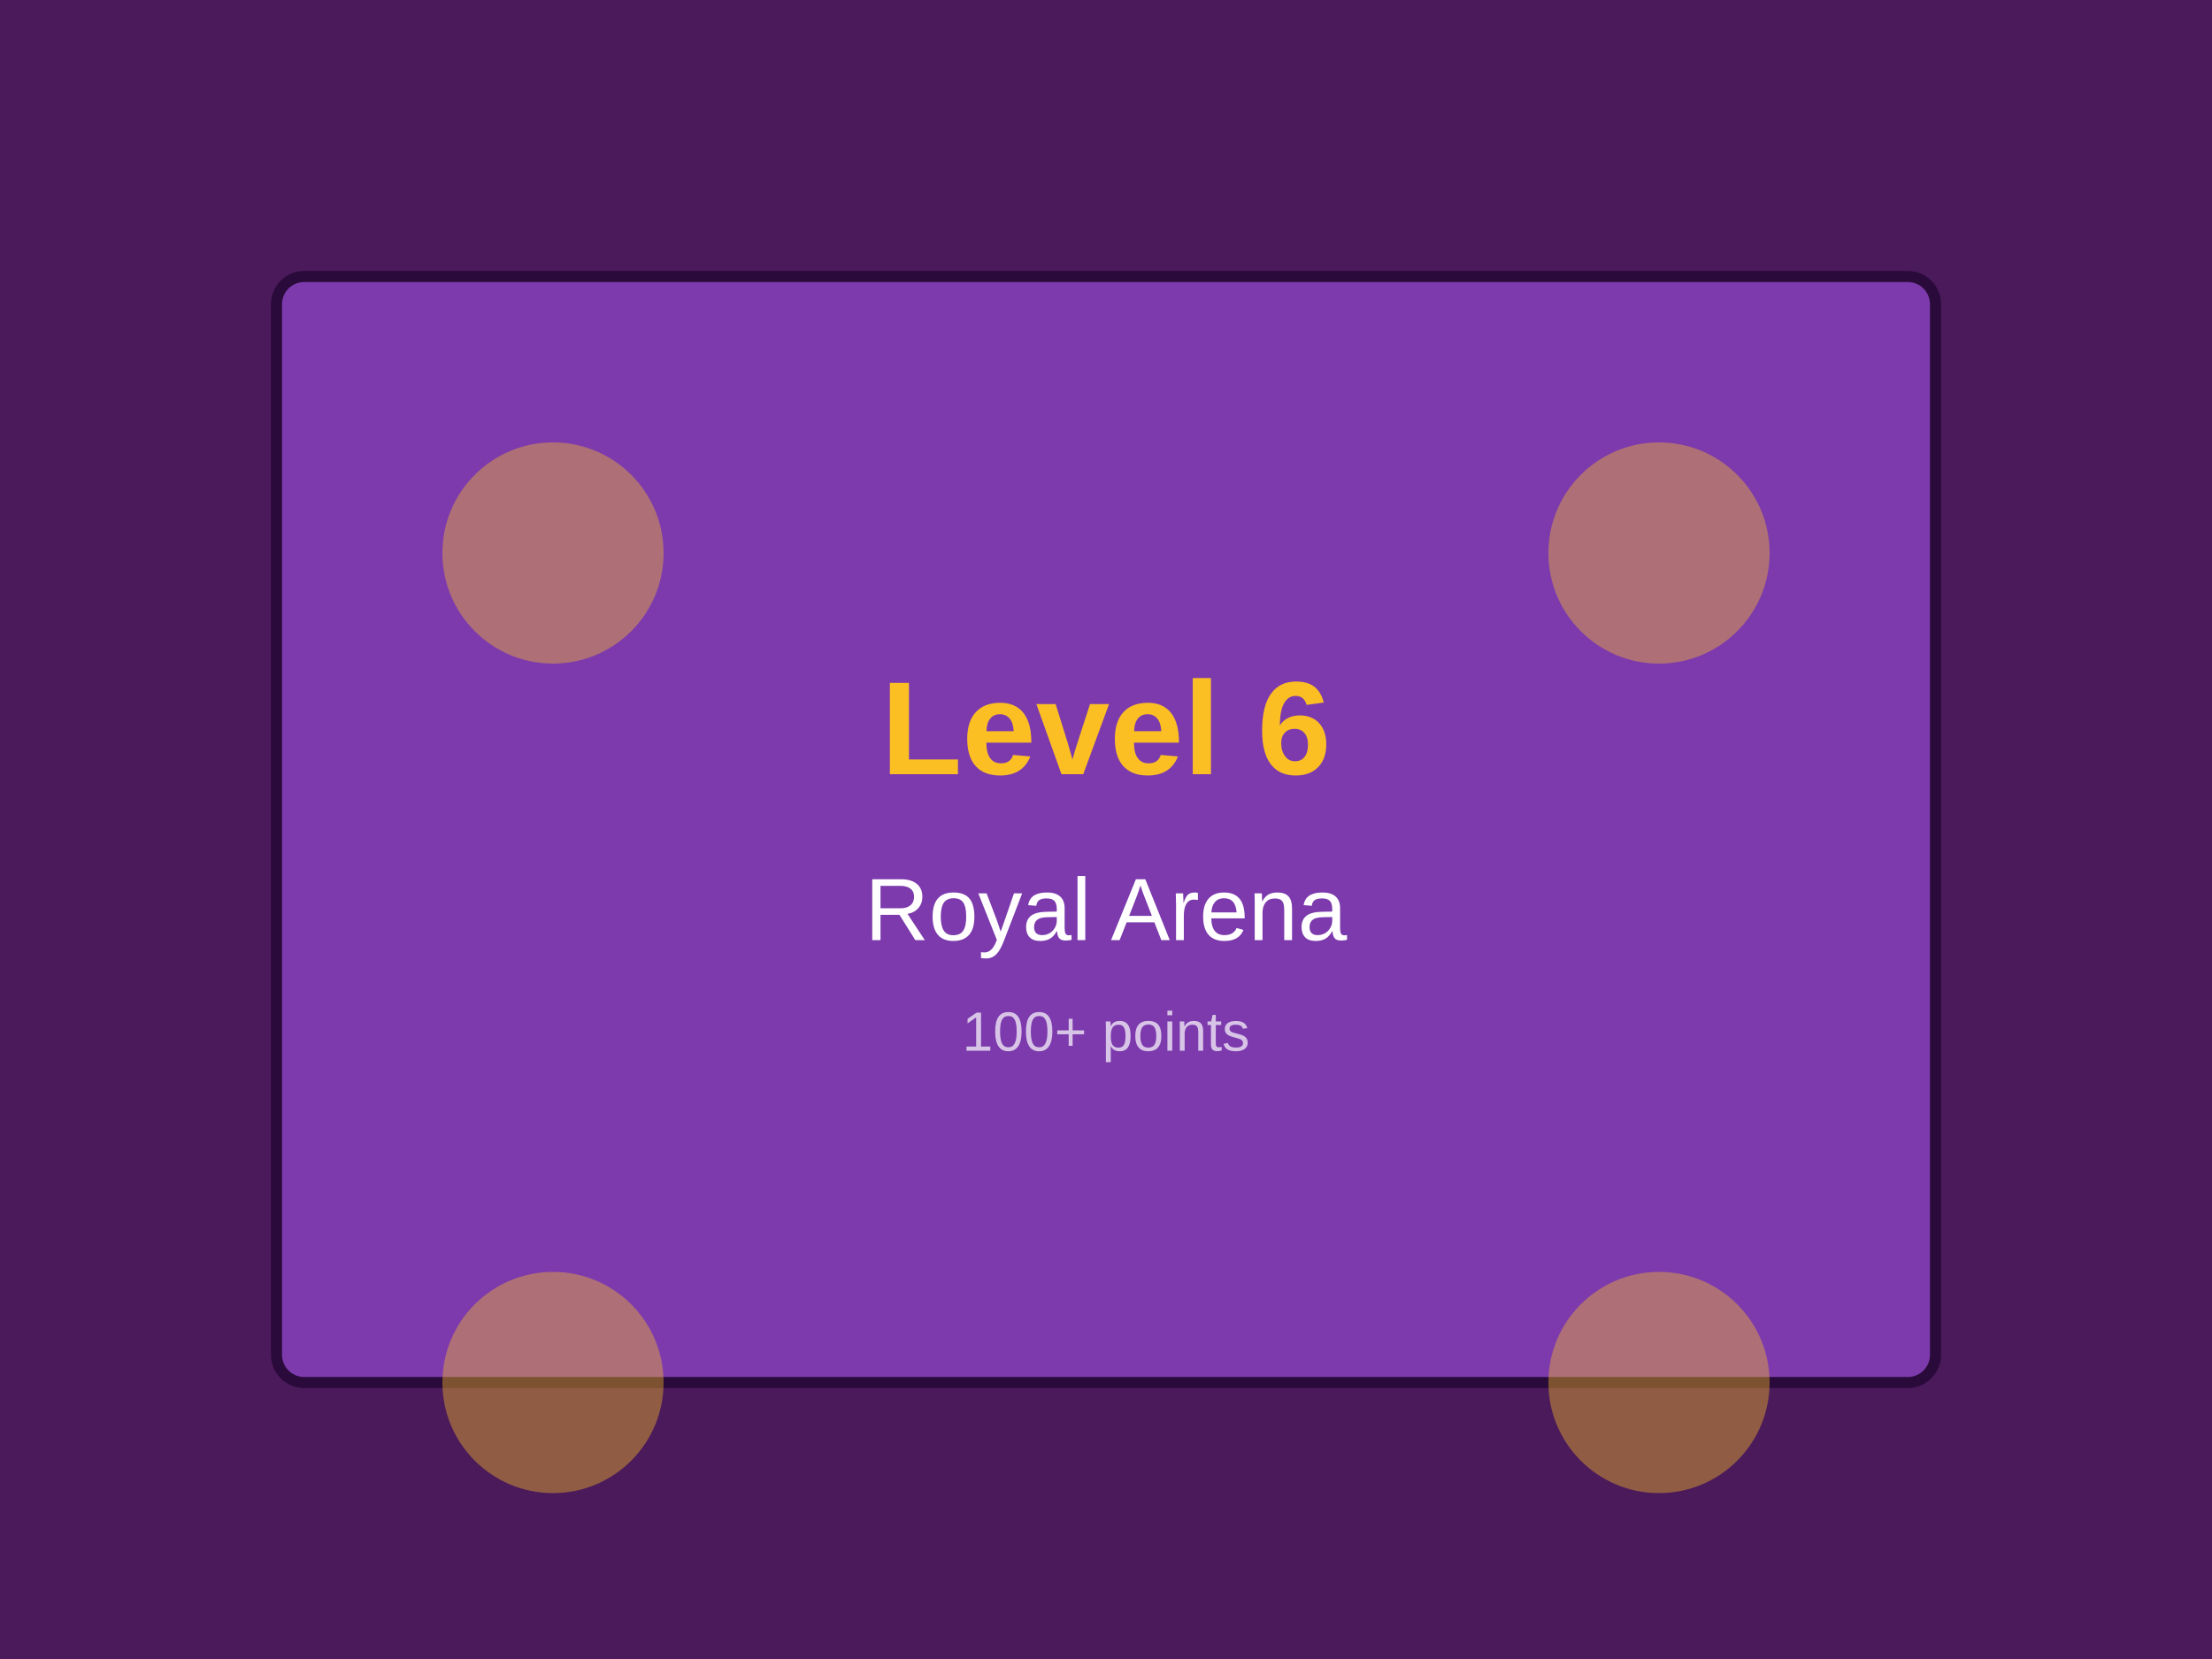
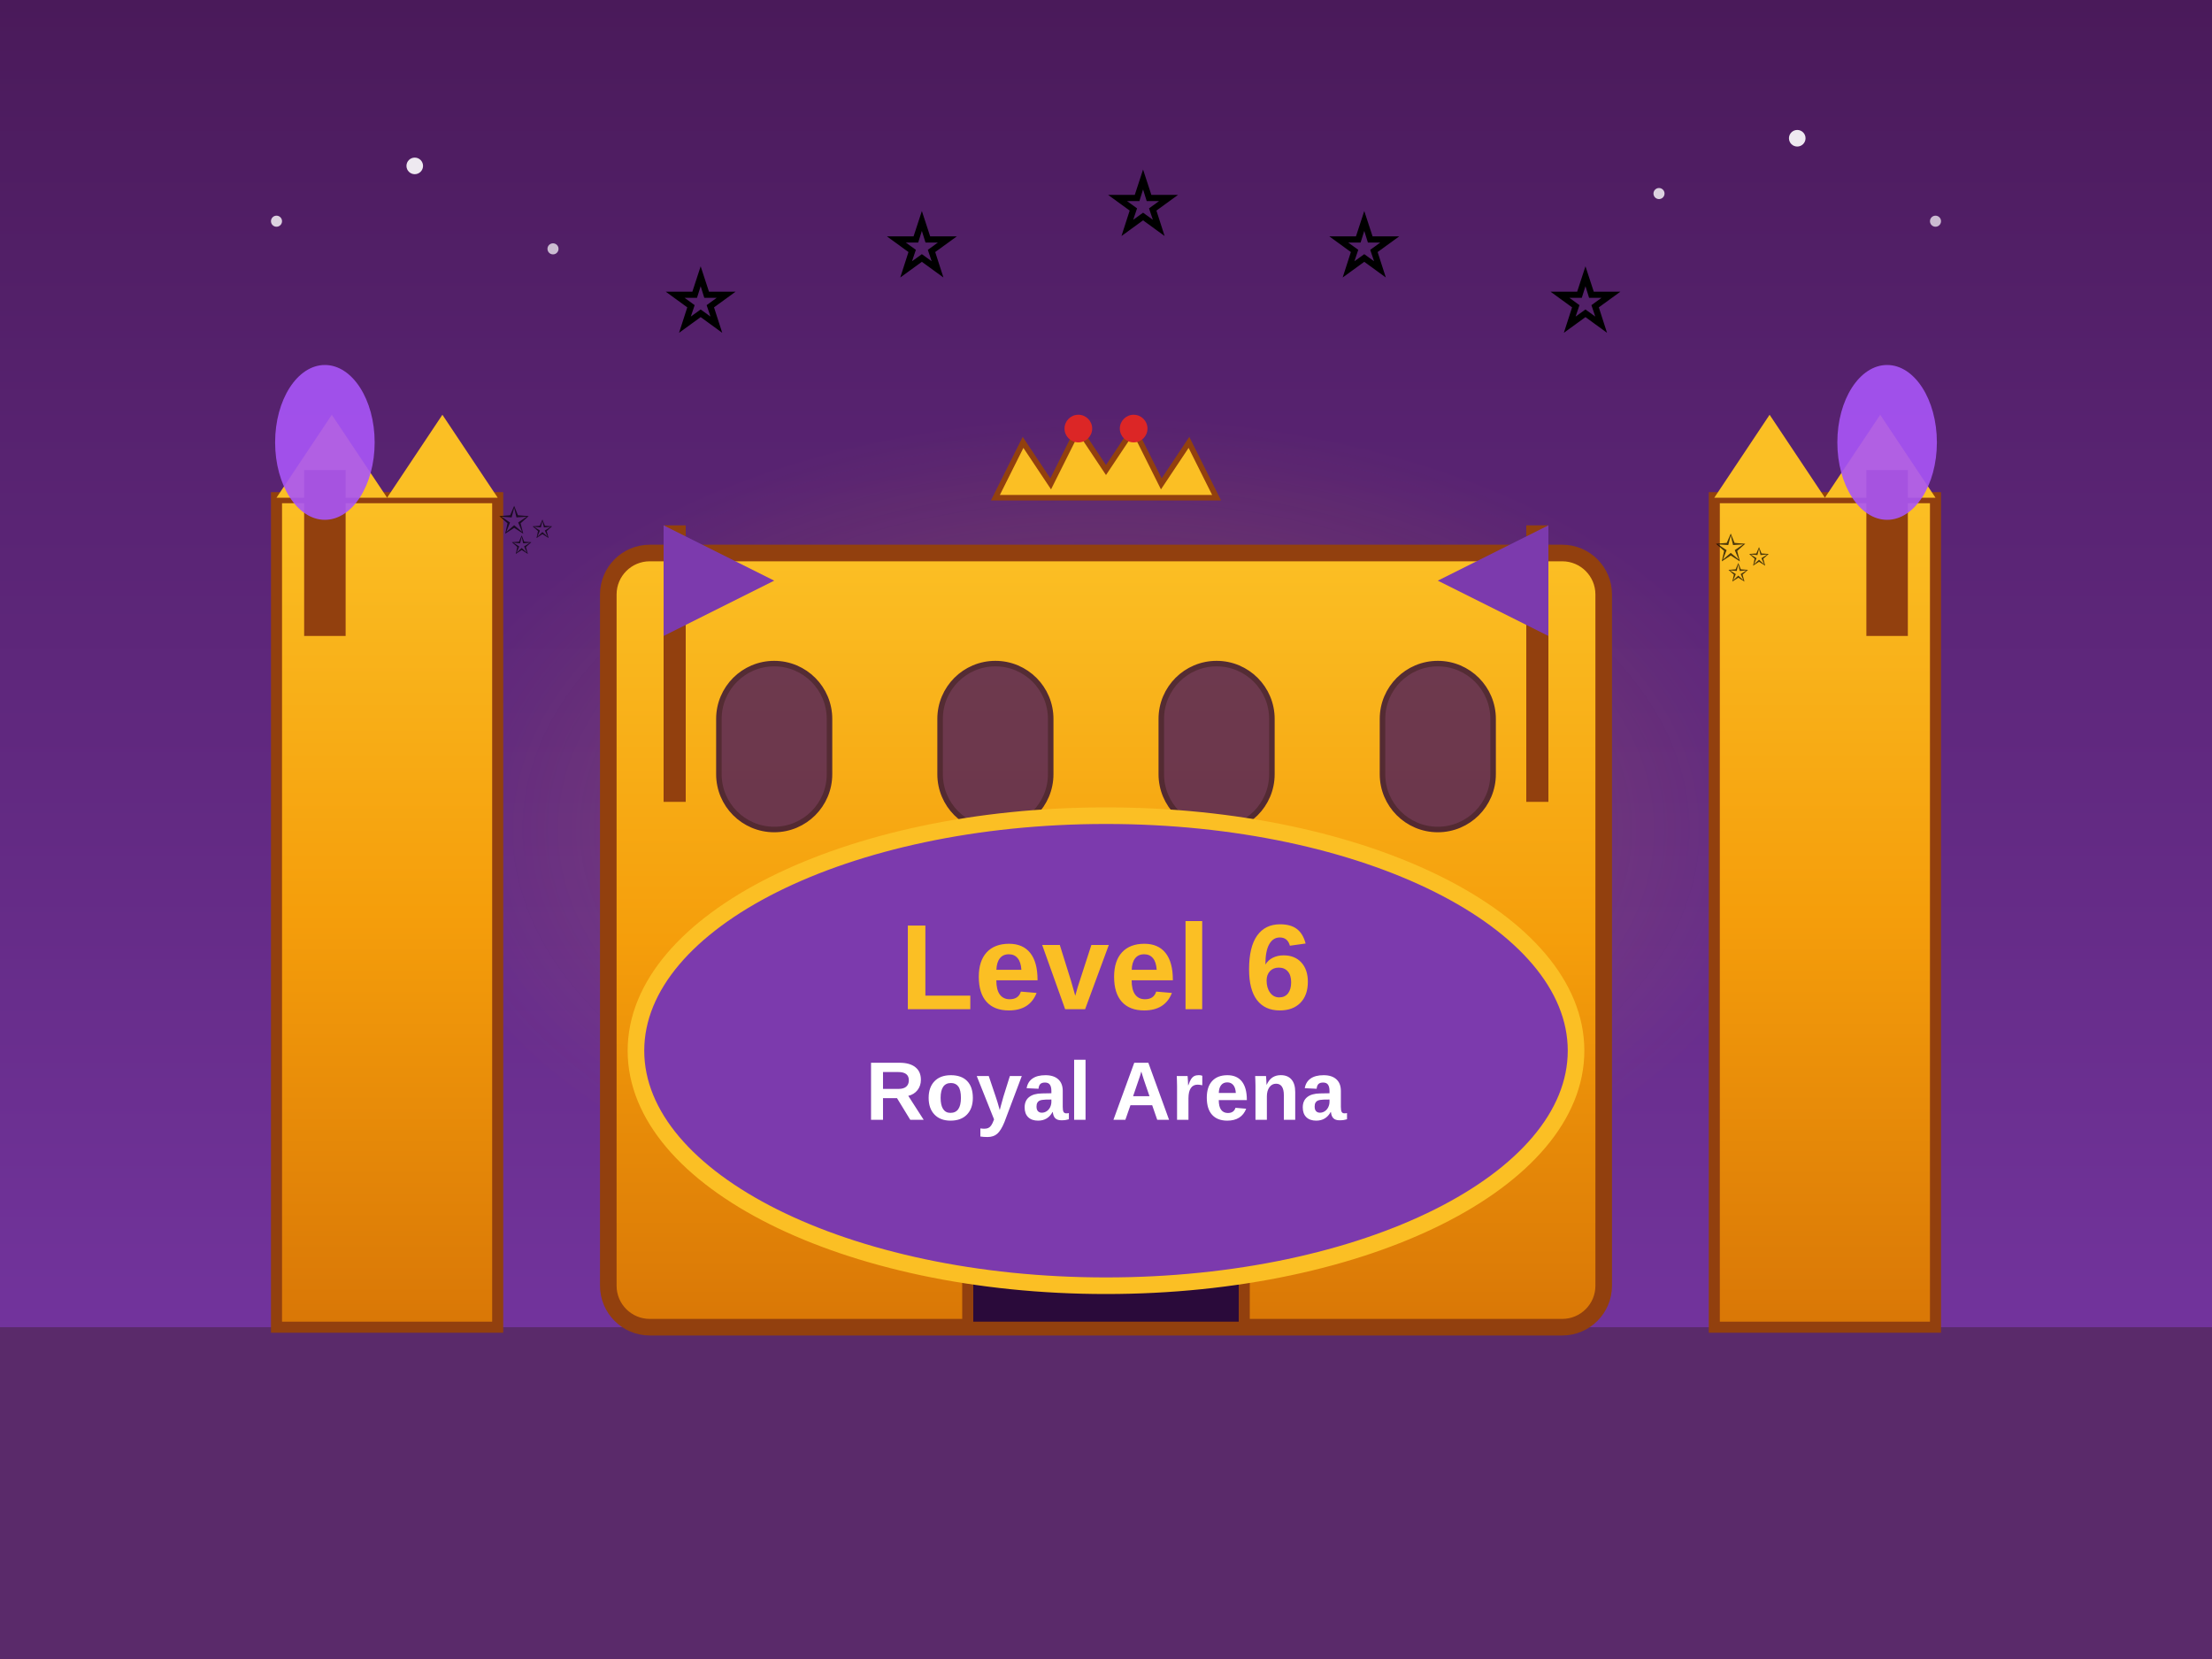
<svg xmlns="http://www.w3.org/2000/svg" width="800" height="600">
-   <rect width="800" height="600" fill="#4a1a5a" />
-   <rect x="100" y="100" width="600" height="400" fill="#7c3aad" stroke="#2a0a3a" stroke-width="4" rx="10" />
-   <circle cx="200" cy="200" r="40" fill="#fbbf24" opacity="0.4" />
-   <circle cx="600" cy="200" r="40" fill="#fbbf24" opacity="0.4" />
-   <circle cx="200" cy="500" r="40" fill="#fbbf24" opacity="0.4" />
-   <circle cx="600" cy="500" r="40" fill="#fbbf24" opacity="0.4" />
-   <text x="400" y="280" font-family="Arial, sans-serif" font-size="48" font-weight="bold" fill="#fbbf24" text-anchor="middle">Level 6</text>
-   <text x="400" y="340" font-family="Arial, sans-serif" font-size="32" fill="#FFFFFF" text-anchor="middle">Royal Arena</text>
-   <text x="400" y="380" font-family="Arial, sans-serif" font-size="20" fill="#FFFFFF" opacity="0.7" text-anchor="middle">100+ points</text>
+   <defs>
+     <linearGradient id="royalSky" x1="0%" y1="0%" x2="0%" y2="100%">
+       <stop offset="0%" style="stop-color:#4a1a5a;stop-opacity:1" />
+       <stop offset="100%" style="stop-color:#7c3aad;stop-opacity:1" />
+     </linearGradient>
+     <linearGradient id="goldGrad" x1="0%" y1="0%" x2="0%" y2="100%">
+       <stop offset="0%" style="stop-color:#fbbf24;stop-opacity:1" />
+       <stop offset="50%" style="stop-color:#f59e0b;stop-opacity:1" />
+       <stop offset="100%" style="stop-color:#d97706;stop-opacity:1" />
+     </linearGradient>
+     <radialGradient id="goldGlow">
+       <stop offset="0%" style="stop-color:#fbbf24;stop-opacity:0.8" />
+       <stop offset="100%" style="stop-color:#fbbf24;stop-opacity:0" />
+     </radialGradient>
+   </defs>
+   <rect width="800" height="600" fill="url(#royalSky)" />
+   <circle cx="100" cy="80" r="2" fill="#FFFFFF" opacity="0.8" />
+   <circle cx="150" cy="60" r="3" fill="#FFFFFF" opacity="0.9" />
+   <circle cx="200" cy="90" r="2" fill="#FFFFFF" opacity="0.7" />
+   <circle cx="600" cy="70" r="2" fill="#FFFFFF" opacity="0.8" />
+   <circle cx="650" cy="50" r="3" fill="#FFFFFF" opacity="0.9" />
+   <circle cx="700" cy="80" r="2" fill="#FFFFFF" opacity="0.7" />
+   <ellipse cx="400" cy="300" rx="250" ry="150" fill="url(#goldGlow)" opacity="0.3" />
+   <rect x="0" y="480" width="800" height="120" fill="#5a2a6a" />
+   <rect x="100" y="180" width="80" height="300" fill="url(#goldGrad)" stroke="#92400e" stroke-width="4" />
+   <path d="M 100 180 L 120 150 L 140 180 L 160 150 L 180 180 Z" fill="#fbbf24" />
+   <rect x="620" y="180" width="80" height="300" fill="url(#goldGrad)" stroke="#92400e" stroke-width="4" />
+   <path d="M 620 180 L 640 150 L 660 180 L 680 150 L 700 180 Z" fill="#fbbf24" />
+   <rect x="220" y="200" width="360" height="280" fill="url(#goldGrad)" stroke="#92400e" stroke-width="6" rx="15" />
+   <rect x="260" y="240" width="40" height="60" fill="#4a1a5a" stroke="#2a0a3a" stroke-width="2" rx="20" opacity="0.8" />
+   <rect x="340" y="240" width="40" height="60" fill="#4a1a5a" stroke="#2a0a3a" stroke-width="2" rx="20" opacity="0.8" />
+   <rect x="420" y="240" width="40" height="60" fill="#4a1a5a" stroke="#2a0a3a" stroke-width="2" rx="20" opacity="0.8" />
+   <rect x="500" y="240" width="40" height="60" fill="#4a1a5a" stroke="#2a0a3a" stroke-width="2" rx="20" opacity="0.8" />
+   <path d="M 350 480 L 350 380 Q 350 360 370 360 L 430 360 Q 450 360 450 380 L 450 480 Z" fill="#2a0a3a" stroke="#92400e" stroke-width="4" />
+   <rect x="240" y="190" width="8" height="100" fill="#92400e" />
+   <path d="M 240 190 L 240 230 L 280 210 Z" fill="#7c3aad" />
+   <rect x="552" y="190" width="8" height="100" fill="#92400e" />
+   <path d="M 560 190 L 560 230 L 520 210 Z" fill="#7c3aad" />
+   <path d="M 360 180 L 370 160 L 380 175 L 390 155 L 400 170 L 410 155 L 420 175 L 430 160 L 440 180 Z" fill="#fbbf24" stroke="#92400e" stroke-width="2">
+     <animate attributeName="fill" values="#fbbf24;#fcd34d;#fbbf24" dur="2s" repeatCount="indefinite" />
+   </path>
+   <circle cx="390" cy="155" r="5" fill="#dc2626" />
+   <circle cx="410" cy="155" r="5" fill="#dc2626" />
+   <rect x="110" y="170" width="15" height="60" fill="#92400e" />
+   <ellipse cx="117.5" cy="160" rx="18" ry="28" fill="#a855f7" opacity="0.9">
+     <animate attributeName="ry" values="25;32;25" dur="1.5s" repeatCount="indefinite" />
+   </ellipse>
+   <rect x="675" y="170" width="15" height="60" fill="#92400e" />
+   <ellipse cx="682.5" cy="160" rx="18" ry="28" fill="#a855f7" opacity="0.9">
+     <animate attributeName="ry" values="28;35;28" dur="1.5s" repeatCount="indefinite" />
+   </ellipse>
+   <ellipse cx="400" cy="380" rx="170" ry="85" fill="#7c3aad" stroke="#fbbf24" stroke-width="6" />
+   <text x="400" y="365" font-family="Arial, sans-serif" font-size="44" font-weight="bold" fill="#fbbf24" text-anchor="middle">Level 6</text>
+   <text x="400" y="405" font-family="Arial, sans-serif" font-size="30" fill="#FFFFFF" text-anchor="middle" font-weight="bold">Royal Arena</text>
+   <text x="240" y="120" font-size="40">⭐</text>
+   <text x="320" y="100" font-size="40">⭐</text>
+   <text x="400" y="85" font-size="40">⭐</text>
+   <text x="480" y="100" font-size="40">⭐</text>
+   <text x="560" y="120" font-size="40">⭐</text>
+   <text x="180" y="200" font-size="25" opacity="0.7">✨</text>
+   <text x="620" y="210" font-size="25" opacity="0.7">✨</text>
</svg>
